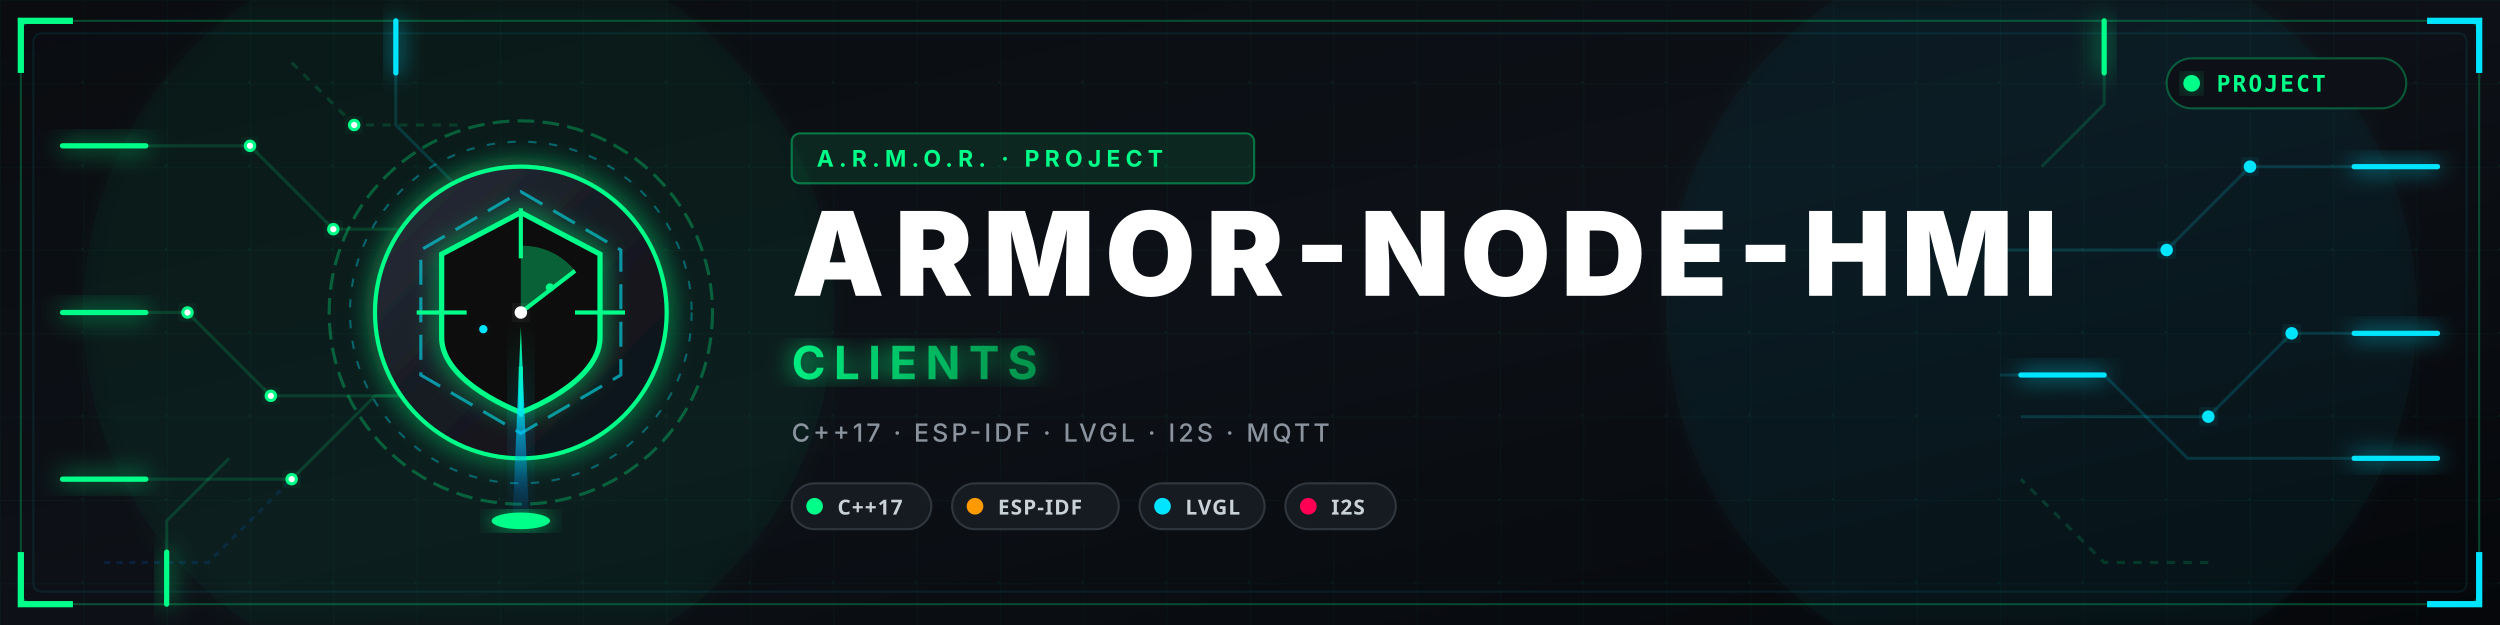
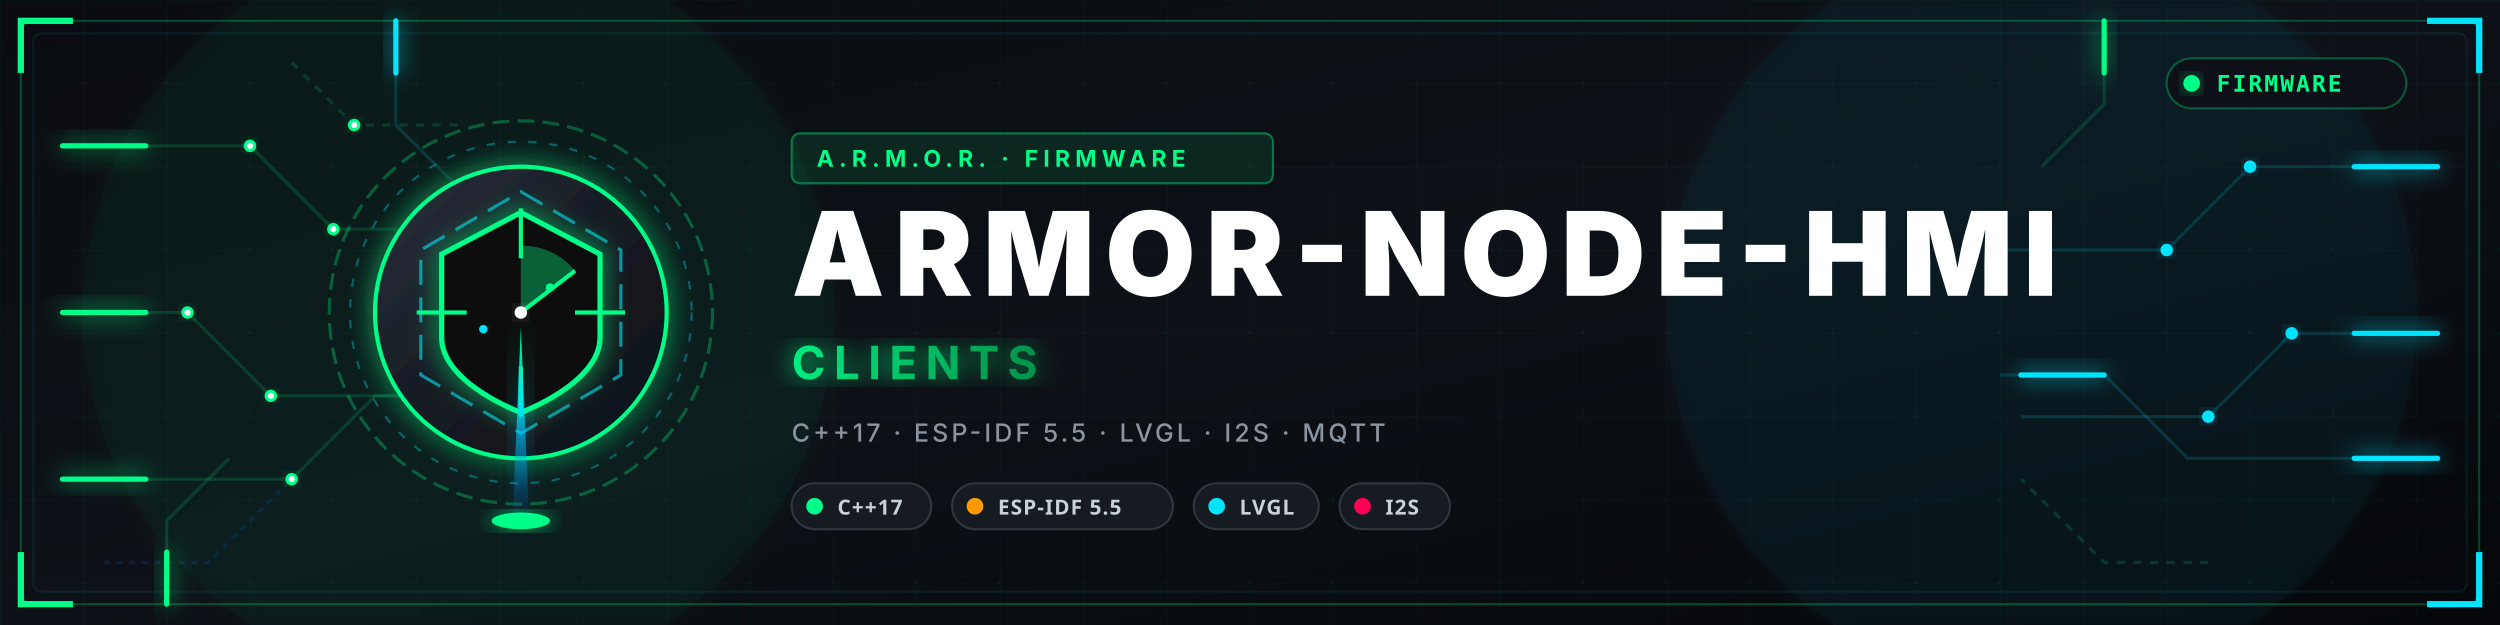
<svg xmlns="http://www.w3.org/2000/svg" viewBox="0 0 1200 300" width="100%" height="100%">
  <defs>
    <linearGradient id="bgGlow" x1="0%" y1="0%" x2="100%" y2="100%">
      <stop offset="0%" stop-color="#0A0C10" />
      <stop offset="50%" stop-color="#0D1117" />
      <stop offset="100%" stop-color="#05070A" />
    </linearGradient>
    <linearGradient id="cyanGlow" x1="0%" y1="0%" x2="100%" y2="0%">
      <stop offset="0%" stop-color="#00E5FF" stop-opacity="0.8" />
      <stop offset="100%" stop-color="#0088FF" stop-opacity="0.9" />
    </linearGradient>
    <linearGradient id="greenGlow" x1="0%" y1="0%" x2="100%" y2="0%">
      <stop offset="0%" stop-color="#00FF88" stop-opacity="0.9" />
      <stop offset="100%" stop-color="#00AA55" stop-opacity="0.8" />
    </linearGradient>
    <linearGradient id="laserBeam" x1="0%" y1="0%" x2="0%" y2="100%">
      <stop offset="0%" stop-color="#00FF88" stop-opacity="1" />
      <stop offset="40%" stop-color="#00E5FF" stop-opacity="0.8" />
      <stop offset="100%" stop-color="#0077FF" stop-opacity="0" />
    </linearGradient>
    <linearGradient id="metalGradient" x1="0%" y1="0%" x2="100%" y2="100%">
      <stop offset="0%" stop-color="#2A303C" />
      <stop offset="50%" stop-color="#161B22" />
      <stop offset="100%" stop-color="#0D1117" />
    </linearGradient>
    <filter id="glowCyan" x="-20%" y="-20%" width="140%" height="140%">
      <feGaussianBlur stdDeviation="5" result="blur" />
      <feMerge>
        <feMergeNode in="blur" />
        <feMergeNode in="SourceGraphic" />
      </feMerge>
    </filter>
    <filter id="glowGreen" x="-20%" y="-20%" width="140%" height="140%">
      <feGaussianBlur stdDeviation="6" result="blur" />
      <feMerge>
        <feMergeNode in="blur" />
        <feMergeNode in="SourceGraphic" />
      </feMerge>
    </filter>
    <filter id="glowBeam" x="-30%" y="-30%" width="160%" height="160%">
      <feGaussianBlur stdDeviation="8" result="blur" />
      <feMerge>
        <feMergeNode in="blur" />
        <feMergeNode in="SourceGraphic" />
      </feMerge>
    </filter>
    <pattern id="cyberGrid" width="40" height="40" patternUnits="userSpaceOnUse">
      <path d="M 40 0 L 0 0 0 40" fill="none" stroke="#00FF88" stroke-opacity="0.03" stroke-width="1" />
      <circle cx="40" cy="40" r="1" fill="#00FF88" fill-opacity="0.08" />
    </pattern>
    <g id="pcbNode">
      <circle cx="0" cy="0" r="3" fill="#00FF88" filter="url(#glowGreen)" />
      <circle cx="0" cy="0" r="1.5" fill="#FFFFFF" />
    </g>
  </defs>
  <rect width="1200" height="300" fill="url(#bgGlow)" />
  <rect width="1200" height="300" fill="url(#cyberGrid)" />
  <circle cx="220" cy="150" r="180" fill="#00FF88" fill-opacity="0.03" filter="url(#glowGreen)">
    <animate attributeName="fill-opacity" values="0.02;0.05;0.02" dur="6s" repeatCount="indefinite" />
  </circle>
  <circle cx="980" cy="150" r="180" fill="#00E5FF" fill-opacity="0.03" filter="url(#glowCyan)">
    <animate attributeName="fill-opacity" values="0.02;0.05;0.02" dur="6s" repeatCount="indefinite" />
  </circle>
  <rect x="10" y="10" width="1180" height="280" fill="none" stroke="#00FF88" stroke-opacity="0.25" stroke-width="1" rx="6" />
  <rect x="16" y="16" width="1168" height="268" fill="none" stroke="#00E5FF" stroke-opacity="0.08" stroke-width="1" rx="4" />
  <path d="M 10 35 L 10 10 L 35 10" fill="none" stroke="#00FF88" stroke-width="3">
    <animate attributeName="stroke-opacity" values="0.6;1;0.6" dur="3s" repeatCount="indefinite" />
  </path>
  <path d="M 1190 35 L 1190 10 L 1165 10" fill="none" stroke="#00E5FF" stroke-width="3">
    <animate attributeName="stroke-opacity" values="0.6;1;0.6" dur="3s" repeatCount="indefinite" />
  </path>
  <path d="M 10 265 L 10 290 L 35 290" fill="none" stroke="#00FF88" stroke-width="3">
    <animate attributeName="stroke-opacity" values="0.6;1;0.6" dur="3s" repeatCount="indefinite" />
  </path>
  <path d="M 1190 265 L 1190 290 L 1165 290" fill="none" stroke="#00E5FF" stroke-width="3">
    <animate attributeName="stroke-opacity" values="0.6;1;0.6" dur="3s" repeatCount="indefinite" />
  </path>
  <g stroke="#00FF88" stroke-opacity="0.15" stroke-width="1.5" fill="none">
    <path d="M 30 70 L 120 70 L 160 110 L 240 110" />
    <path d="M 30 150 L 90 150 L 130 190 L 220 190" />
    <path d="M 30 230 L 140 230 L 180 190 L 210 190" />
    <path d="M 80 290 L 80 250 L 110 220" />
    <path d="M 190 10 L 190 60 L 220 90" stroke="#00E5FF" stroke-opacity="0.15" />
    <path d="M 140 30 L 170 60 L 220 60" stroke-dasharray="4,4" />
    <path d="M 50 270 L 100 270 L 140 230" stroke="#0077FF" stroke-opacity="0.15" stroke-dasharray="3,3" />
  </g>
  <g fill="none" stroke-linecap="round" stroke-linejoin="round">
    <path d="M 30 70 L 120 70 L 160 110 L 240 110" stroke="#00FF88" stroke-width="2.5" stroke-dasharray="40, 240" filter="url(#glowGreen)">
      <animate attributeName="stroke-dashoffset" values="280;0" dur="3s" repeatCount="indefinite" />
    </path>
    <path d="M 30 150 L 90 150 L 130 190 L 220 190" stroke="#00FF88" stroke-width="2.5" stroke-dasharray="40, 220" filter="url(#glowGreen)">
      <animate attributeName="stroke-dashoffset" values="260;0" dur="3.5s" repeatCount="indefinite" />
    </path>
    <path d="M 30 230 L 140 230 L 180 190 L 210 190" stroke="#00FF88" stroke-width="2.5" stroke-dasharray="40, 230" filter="url(#glowGreen)">
      <animate attributeName="stroke-dashoffset" values="270;0" dur="3.2s" repeatCount="indefinite" />
    </path>
    <path d="M 80 290 L 80 250 L 110 220" stroke="#00FF88" stroke-width="2.5" stroke-dasharray="25, 100" filter="url(#glowGreen)">
      <animate attributeName="stroke-dashoffset" values="125;0" dur="2.5s" repeatCount="indefinite" />
    </path>
    <path d="M 190 10 L 190 60 L 220 90" stroke="#00E5FF" stroke-width="2.5" stroke-dasharray="25, 90" filter="url(#glowCyan)">
      <animate attributeName="stroke-dashoffset" values="115;0" dur="2.8s" repeatCount="indefinite" />
    </path>
  </g>
  <use href="#pcbNode" x="120" y="70" />
  <use href="#pcbNode" x="160" y="110" />
  <use href="#pcbNode" x="90" y="150" />
  <use href="#pcbNode" x="130" y="190" />
  <use href="#pcbNode" x="140" y="230" />
  <use href="#pcbNode" x="170" y="60" />
  <g stroke="#00E5FF" stroke-opacity="0.15" stroke-width="1.5" fill="none">
    <path d="M 1170 80 L 1080 80 L 1040 120 L 960 120" />
    <path d="M 1170 160 L 1100 160 L 1060 200 L 970 200" />
    <path d="M 1170 220 L 1050 220 L 1010 180 M 1010 180 L 960 180" />
    <path d="M 1010 10 L 1010 50 L 980 80" stroke="#00FF88" stroke-opacity="0.15" />
    <path d="M 1060 270 L 1010 270 L 970 230" stroke="#00FF88" stroke-opacity="0.15" stroke-dasharray="4,4" />
  </g>
  <g fill="none" stroke-linecap="round" stroke-linejoin="round">
    <path d="M 1170 80 L 1080 80 L 1040 120 L 960 120" stroke="#00E5FF" stroke-width="2.5" stroke-dasharray="40, 230" filter="url(#glowCyan)">
      <animate attributeName="stroke-dashoffset" values="0;270" dur="3.5s" repeatCount="indefinite" />
    </path>
    <path d="M 1170 160 L 1100 160 L 1060 200 L 970 200" stroke="#00E5FF" stroke-width="2.5" stroke-dasharray="40, 240" filter="url(#glowCyan)">
      <animate attributeName="stroke-dashoffset" values="0;280" dur="3.8s" repeatCount="indefinite" />
    </path>
    <path d="M 1170 220 L 1050 220 L 1010 180 M 1010 180 L 960 180" stroke="#00E5FF" stroke-width="2.5" stroke-dasharray="40, 250" filter="url(#glowCyan)">
      <animate attributeName="stroke-dashoffset" values="0;290" dur="4s" repeatCount="indefinite" />
    </path>
    <path d="M 1010 10 L 1010 50 L 980 80" stroke="#00FF88" stroke-width="2.5" stroke-dasharray="25, 95" filter="url(#glowGreen)">
      <animate attributeName="stroke-dashoffset" values="0;120" dur="2.6s" repeatCount="indefinite" />
    </path>
  </g>
  <circle cx="1080" cy="80" r="3" fill="#00E5FF" filter="url(#glowCyan)" />
  <circle cx="1040" cy="120" r="3" fill="#00E5FF" filter="url(#glowCyan)" />
  <circle cx="1100" cy="160" r="3" fill="#00E5FF" filter="url(#glowCyan)" />
  <circle cx="1060" cy="200" r="3" fill="#00E5FF" filter="url(#glowCyan)" />
  <g transform="translate(250, 150)">
    <g>
      <circle cx="0" cy="0" r="92" fill="none" stroke="#00FF88" stroke-opacity="0.3" stroke-width="1.5" stroke-dasharray="8,4" />
      <circle cx="0" cy="0" r="82" fill="none" stroke="#00E5FF" stroke-opacity="0.35" stroke-width="1" stroke-dasharray="4,6" />
      <animateTransform attributeName="transform" type="rotate" from="0 0 0" to="360 0 0" dur="25s" repeatCount="indefinite" />
    </g>
    <circle cx="0" cy="0" r="70" fill="url(#metalGradient)" stroke="#00FF88" stroke-width="2" filter="url(#glowGreen)" />
    <g>
      <polygon points="0,-58 48,-30 48,30 0,58 -48,30 -48,-30" fill="none" stroke="#00E5FF" stroke-width="1.5" stroke-dasharray="12,6" opacity="0.6" />
      <animateTransform attributeName="transform" type="rotate" from="360 0 0" to="0 0 0" dur="18s" repeatCount="indefinite" />
    </g>
    <path d="M 0 -48 L 38 -28 L 38 12 C 38 34 0 48 0 48 C 0 48 -38 34 -38 12 L -38 -28 Z" fill="#0A0C10" stroke="#00FF88" stroke-width="2.5" filter="url(#glowGreen)" />
    <g>
      <path d="M 0 0 L 26 -20 A 32 32 0 0 0 0 -32 Z" fill="#00FF88" fill-opacity="0.35" />
      <line x1="0" y1="0" x2="26" y2="-20" stroke="#00FF88" stroke-width="2" />
      <animateTransform attributeName="transform" type="rotate" from="0 0 0" to="360 0 0" dur="4s" repeatCount="indefinite" />
    </g>
    <circle cx="14" cy="-12" r="2" fill="#00FF88" filter="url(#glowGreen)">
      <animate attributeName="opacity" values="0.2;1;0.2" dur="2s" repeatCount="indefinite" />
    </circle>
    <circle cx="-18" cy="8" r="2" fill="#00E5FF" filter="url(#glowCyan)">
      <animate attributeName="opacity" values="1;0.2;1" dur="1.5s" repeatCount="indefinite" />
    </circle>
    <line x1="-50" y1="0" x2="-26" y2="0" stroke="#00FF88" stroke-width="2" />
    <line x1="26" y1="0" x2="50" y2="0" stroke="#00FF88" stroke-width="2" />
    <line x1="0" y1="-50" x2="0" y2="-26" stroke="#00FF88" stroke-width="2" />
    <line x1="0" y1="26" x2="0" y2="50" stroke="#00FF88" stroke-width="2" />
    <circle cx="0" cy="0" r="3" fill="#FFFFFF" filter="url(#glowGreen)">
      <animate attributeName="opacity" values="0.4;1;0.4" dur="1.2s" repeatCount="indefinite" />
    </circle>
  </g>
  <path d="M 250 157 L 246 250 L 254 250 Z" fill="url(#laserBeam)" filter="url(#glowBeam)">
    <animate attributeName="opacity" values="0.3;1;0.3" dur="1.2s" repeatCount="indefinite" />
  </path>
  <ellipse cx="250" cy="250" rx="14" ry="4" fill="#00FF88" filter="url(#glowGreen)">
    <animate attributeName="rx" values="10;18;10" dur="1.2s" repeatCount="indefinite" />
    <animate attributeName="opacity" values="0.4;1;0.4" dur="1.2s" repeatCount="indefinite" />
  </ellipse>
  <g transform="translate(380, 0)">
    <g transform="translate(0, 82)">
-       <rect x="0" y="-18" width="222" height="24" rx="4" fill="#00FF88" fill-opacity="0.1" stroke="#00FF88" stroke-opacity="0.4" stroke-width="1">
+       <rect x="0" y="-18" width="231" height="24" rx="4" fill="#00FF88" fill-opacity="0.1" stroke="#00FF88" stroke-opacity="0.4" stroke-width="1">
        <animate attributeName="stroke-opacity" values="0.3;0.8;0.3" dur="4s" repeatCount="indefinite" />
      </rect>
-       <text x="12" y="-2" font-family="'Inter', 'Segoe UI', 'Roboto', sans-serif" font-weight="700" font-size="11" fill="#00FF88" letter-spacing="2.5">A.R.M.O.R. · PROJECT</text>
+       <text x="12" y="-2" font-family="'Inter', 'Segoe UI', 'Roboto', sans-serif" font-weight="700" font-size="11" fill="#00FF88" letter-spacing="2.5">A.R.M.O.R. · FIRMWARE</text>
    </g>
    <text x="0" y="142" font-family="'Inter', 'Segoe UI', 'Roboto', sans-serif" font-weight="900" font-size="56" fill="#FFFFFF" letter-spacing="5">ARMOR-NODE-HMI</text>
    <text x="0" y="182" font-family="'Inter', 'Segoe UI', 'Roboto', sans-serif" font-weight="700" font-size="22" fill="url(#greenGlow)" letter-spacing="4" filter="url(#glowGreen)">CLIENTS</text>
-     <text x="0" y="212" font-family="'Inter', 'Segoe UI', 'Roboto', sans-serif" font-weight="500" font-size="12" fill="#8B949E" letter-spacing="1.5">C++17 · ESP-IDF · LVGL · I2S · MQTT</text>
+     <text x="0" y="212" font-family="'Inter', 'Segoe UI', 'Roboto', sans-serif" font-weight="500" font-size="12" fill="#8B949E" letter-spacing="1.5">C++17 · ESP-IDF 5.5 · LVGL · I2S · MQTT</text>
    <g transform="translate(0, 232)">
      <rect x="0" y="0" width="67" height="22" rx="11" fill="#161B22" stroke="#30363D" stroke-width="1" />
      <circle cx="11" cy="11" r="4" fill="#00FF88">
        <animate attributeName="opacity" values="0.5;1;0.5" dur="2.0s" repeatCount="indefinite" />
      </circle>
      <text x="22" y="15" font-family="sans-serif" font-weight="600" font-size="10" fill="#C9D1D9" letter-spacing="0.5">C++17</text>
-       <rect x="77" y="0" width="80" height="22" rx="11" fill="#161B22" stroke="#30363D" stroke-width="1" />
+       <rect x="77" y="0" width="106" height="22" rx="11" fill="#161B22" stroke="#30363D" stroke-width="1" />
      <circle cx="88" cy="11" r="4" fill="#FF9900">
        <animate attributeName="opacity" values="0.5;1;0.5" dur="2.2s" repeatCount="indefinite" />
      </circle>
-       <text x="99" y="15" font-family="sans-serif" font-weight="600" font-size="10" fill="#C9D1D9" letter-spacing="0.5">ESP-IDF</text>
-       <rect x="167" y="0" width="60" height="22" rx="11" fill="#161B22" stroke="#30363D" stroke-width="1" />
-       <circle cx="178" cy="11" r="4" fill="#00E5FF">
+       <text x="99" y="15" font-family="sans-serif" font-weight="600" font-size="10" fill="#C9D1D9" letter-spacing="0.5">ESP-IDF 5.5</text>
+       <rect x="193" y="0" width="60" height="22" rx="11" fill="#161B22" stroke="#30363D" stroke-width="1" />
+       <circle cx="204" cy="11" r="4" fill="#00E5FF">
        <animate attributeName="opacity" values="0.5;1;0.5" dur="2.4s" repeatCount="indefinite" />
      </circle>
-       <text x="189" y="15" font-family="sans-serif" font-weight="600" font-size="10" fill="#C9D1D9" letter-spacing="0.5">LVGL</text>
-       <rect x="237" y="0" width="53" height="22" rx="11" fill="#161B22" stroke="#30363D" stroke-width="1" />
-       <circle cx="248" cy="11" r="4" fill="#FF0055">
+       <text x="215" y="15" font-family="sans-serif" font-weight="600" font-size="10" fill="#C9D1D9" letter-spacing="0.5">LVGL</text>
+       <rect x="263" y="0" width="53" height="22" rx="11" fill="#161B22" stroke="#30363D" stroke-width="1" />
+       <circle cx="274" cy="11" r="4" fill="#FF0055">
        <animate attributeName="opacity" values="0.5;1;0.5" dur="2.6s" repeatCount="indefinite" />
      </circle>
-       <text x="259" y="15" font-family="sans-serif" font-weight="600" font-size="10" fill="#C9D1D9" letter-spacing="0.5">I2S</text>
+       <text x="285" y="15" font-family="sans-serif" font-weight="600" font-size="10" fill="#C9D1D9" letter-spacing="0.5">I2S</text>
    </g>
  </g>
  <g transform="translate(1050, 42)">
    <rect x="-10" y="-14" width="115" height="24" rx="12" fill="#0D1117" stroke="#00FF88" stroke-opacity="0.3" stroke-width="1" />
    <circle cx="2" cy="-2" r="4" fill="#00FF88" filter="url(#glowGreen)">
      <animate attributeName="opacity" values="0.3;1;0.3" dur="1.5s" repeatCount="indefinite" />
    </circle>
-     <text x="14" y="2" font-family="monospace" font-weight="700" font-size="11" fill="#00FF88" letter-spacing="1">PROJECT</text>
+     <text x="14" y="2" font-family="monospace" font-weight="700" font-size="11" fill="#00FF88" letter-spacing="1">FIRMWARE</text>
  </g>
</svg>
